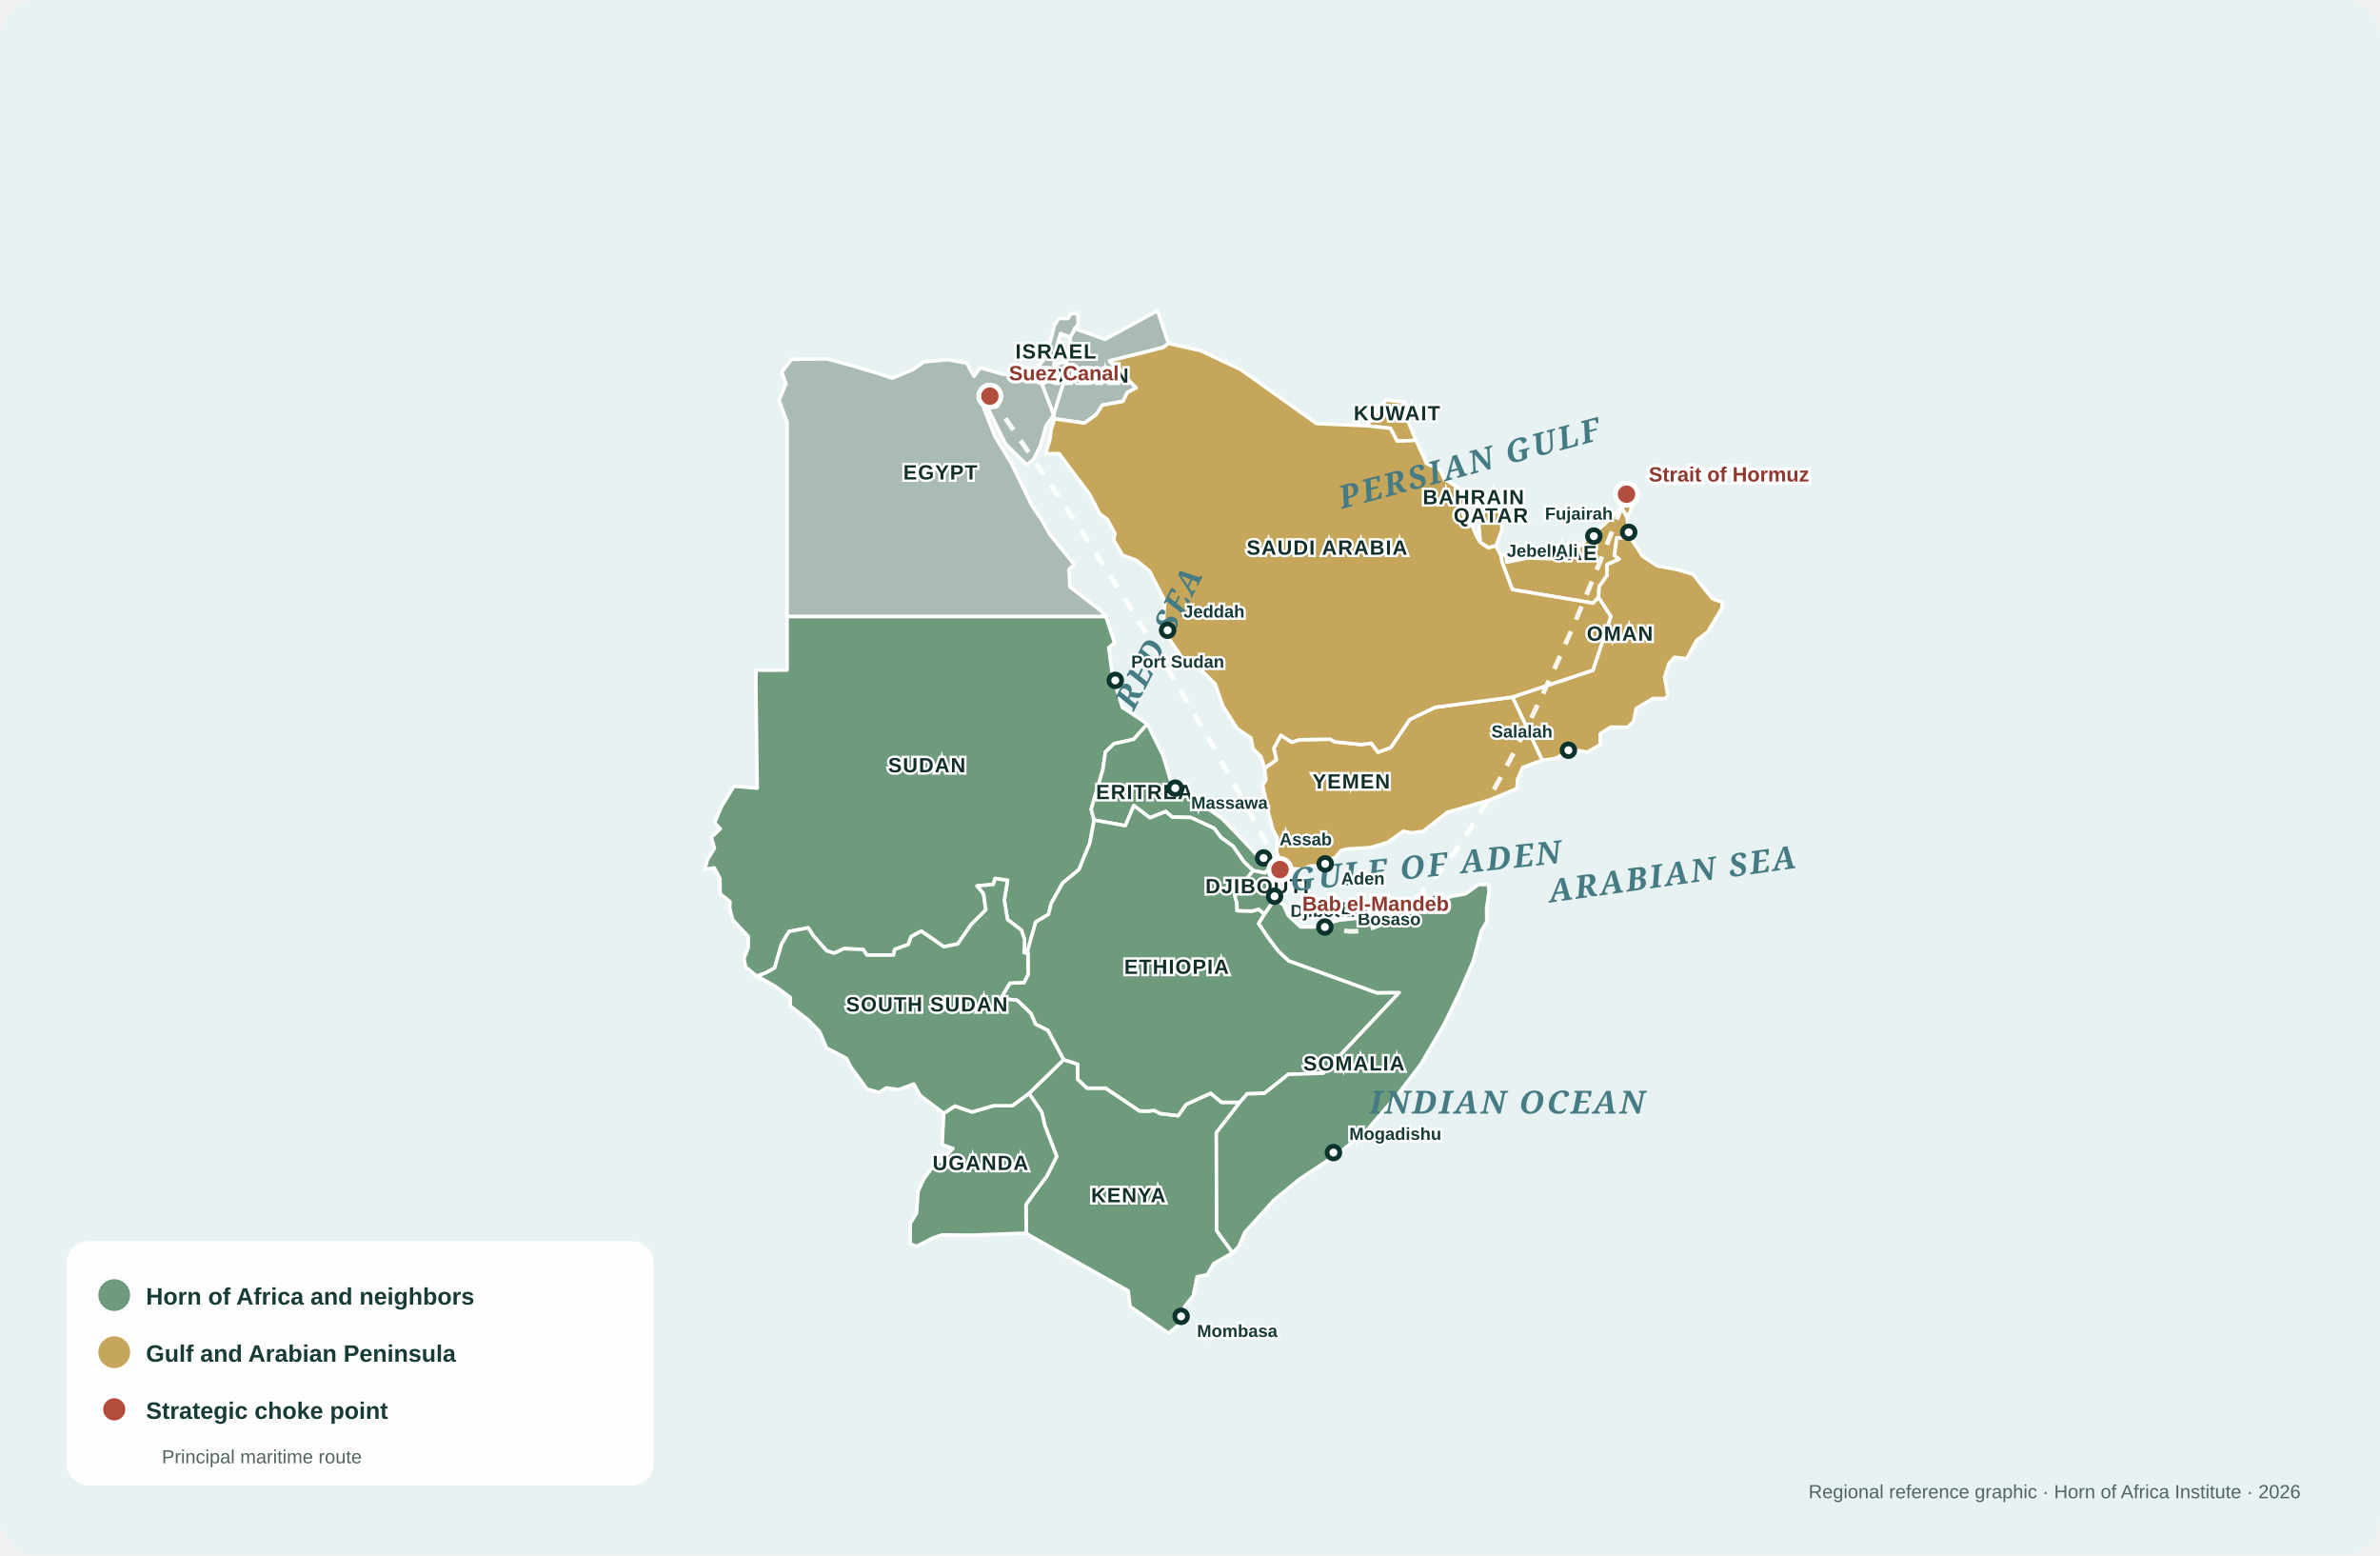
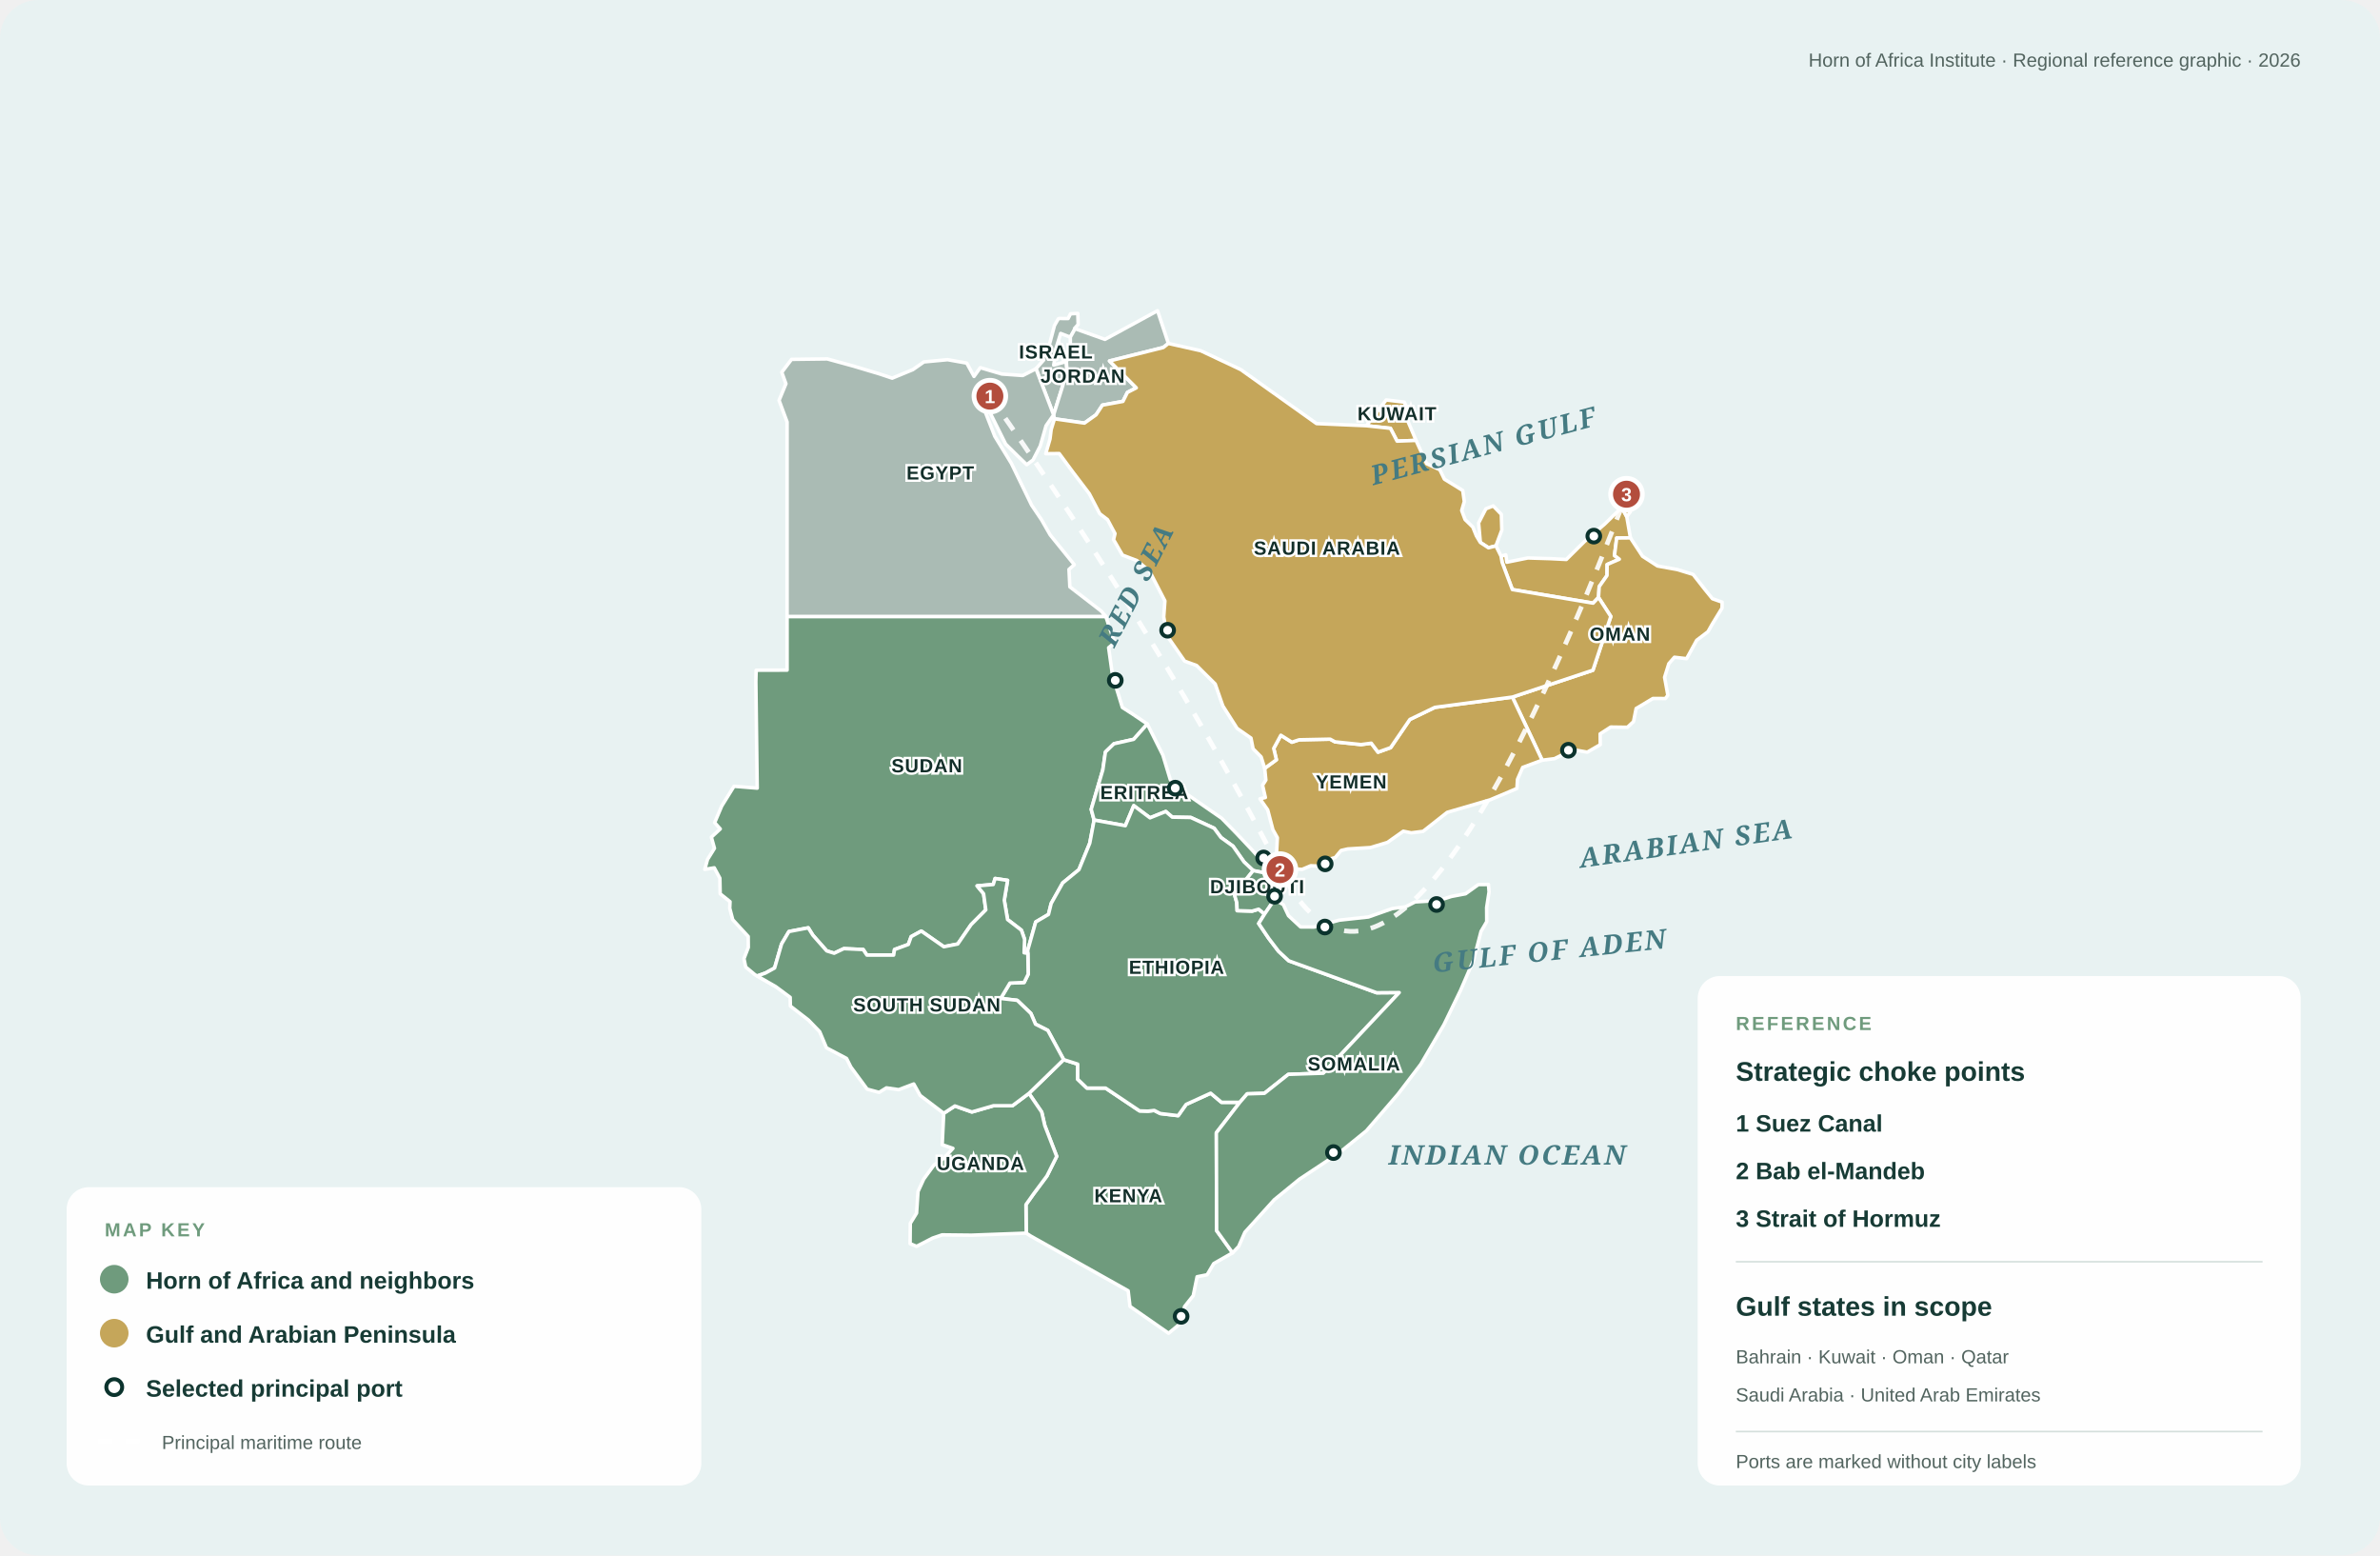
<svg xmlns="http://www.w3.org/2000/svg" viewBox="0 0 1500 980" role="img" aria-labelledby="title desc">
  <style>
-   .ocean{fill:#e8f2f2}.country{stroke:#fff;stroke-width:2.2;stroke-linejoin:round}.horn{fill:#6f9b7d}.gulf{fill:#c5a65a}.partner{fill:#aabbb4}.country-label{font:700 13px Arial,sans-serif;fill:#132f2a;text-anchor:middle;letter-spacing:.05em;paint-order:stroke;stroke:#fff;stroke-width:3px}.sea-label{font:italic 700 20px Georgia,serif;fill:#457b82;text-anchor:middle;letter-spacing:.08em}.port circle{fill:#fff;stroke:#0b332d;stroke-width:3}.port text{font:600 11px Arial,sans-serif;fill:#173b35;paint-order:stroke;stroke:#fff;stroke-width:3px}.route{fill:none;stroke:#fff;stroke-width:3;stroke-dasharray:9 8;opacity:.9}.choke{fill:#b34d3d;stroke:#fff;stroke-width:3}.choke-label{font:700 13px Arial,sans-serif;fill:#8e382e;paint-order:stroke;stroke:#fff;stroke-width:4px}.legend{font:600 15px Arial,sans-serif;fill:#173b35}.small{font:12px Arial,sans-serif;fill:#52645f}
+   .ocean{fill:#e8f2f2}.country{stroke:#fff;stroke-width:2.2;stroke-linejoin:round}.horn{fill:#6f9b7d}.gulf{fill:#c5a65a}.partner{fill:#aabbb4}.country-label{font:700 12px Arial,sans-serif;fill:#132f2a;text-anchor:middle;letter-spacing:.04em;paint-order:stroke;stroke:#fff;stroke-width:3px}.sea-label{font:italic 700 17px Georgia,serif;fill:#457b82;text-anchor:middle;letter-spacing:.09em}.port{fill:#fff;stroke:#0b332d;stroke-width:2.5}.route{fill:none;stroke:#fff;stroke-width:3;stroke-dasharray:9 8;opacity:.9}.choke{fill:#b34d3d;stroke:#fff;stroke-width:3}.choke-num{font:700 12px Arial,sans-serif;fill:#fff;text-anchor:middle;dominant-baseline:middle}.legend{font:600 15px Arial,sans-serif;fill:#173b35}.panel-head{font:700 12px Arial,sans-serif;fill:#6f9b7d;letter-spacing:.12em}.panel-title{font:700 17px Arial,sans-serif;fill:#173b35}.small{font:12px Arial,sans-serif;fill:#52645f}.panel-line{stroke:#d4dfdc;stroke-width:1}
</style>
  <rect class="ocean" width="1500" height="980" rx="24" />
  <path class="country horn" d="M736.5,840.038L712.182,823.132L711.024,813.303L649.65,778.832L646.785,776.969L646.603,759.003L651.478,752.154L659.828,740.95L665.984,728.6L658.487,709.173L656.537,700.691L648.492,688.914L658.914,678.828L670.372,667.652L679.209,670.489L679.209,680.002L684.999,685.561L696.762,685.561L718.216,699.946L723.518,700.118L727.48,699.659L731.259,701.608L742.534,702.955L747.532,695.877L763.012,688.799L769.838,694.53L781.418,694.53L766.608,713.729L766.791,775.393L776.847,789.377L764.963,796.139L760.818,803.188L754.48,804.449L752.042,816.369L746.617,823.189L743.326,834.45Z" />
  <path class="country horn" d="M488.749,621.547L475.828,614.154L469.977,609.283L468.88,604.011L471.622,596.962L471.561,590.056L461.81,579.482L459.92,572.233L460.103,568.135L453.887,563.149L453.704,553.321L450.169,546.788L444.196,547.762L445.902,541.544L450.291,534.495L448.34,527.474L453.947,522.288L450.413,518.334L454.862,507.875L462.602,495.41L477.229,496.585L476.376,429.39L476.559,422.284L496.062,422.226L496.062,388.414L564.141,388.414L629.781,388.414L696.945,388.414L702.43,405.034L698.713,408.1L701.151,425.522L707.367,445.752L713.828,449.907L723.092,456.182L714.498,465.839L702.065,468.618L696.701,473.805L695.056,485.066L687.742,509.938L689.571,516.7L686.828,531.257L680.002,547.934L669.763,556.33L662.51,569.253L660.803,576.158L652.758,580.915L647.761,598.624L648.004,613.839L647.822,600.658L645.445,600.314L645.749,591.89L643.738,586.073L635.023,579.396L632.95,567.19L635.023,554.696L627.16,553.521L626.002,557.304L615.824,558.163L619.908,563.121L621.309,573.293L612.045,582.577L603.635,594.784L594.858,596.532L580.657,586.646L574.258,590.142L572.49,595.07L563.775,598.28L563.226,601.776L546.344,601.776L544.028,598.28L531.838,597.707L525.744,600.601L521.051,599.139L512.335,589.282L509.41,584.612L497.22,586.933L492.588,594.784L488.2,609.913L482.41,613.094L477.229,614.957Z" />
  <path class="country partner" d="M677.564,207.117L674.577,212.447L668.483,210.097L664.948,221.387L669.153,223.278L664.826,225.599L664.094,230.069L672.079,227.777L672.505,234.368L664.034,261.417L662.388,257.033L652.941,232.333L657.817,226.774L656.659,225.8L661.169,217.891L664.582,205.111L667.02,200.842L667.508,200.67L673.176,200.699L674.699,197.718L679.27,197.489L679.514,204.424L677.198,207.003Z" />
  <path class="country partner" d="M674.577,212.447L677.564,207.117L696.397,213.822L729.552,195.77L736.378,216.401L733.148,218.951L699.261,227.433L716.144,244.368L710.536,247.262L707.733,252.907L694.812,255.257L690.789,261.36L683.476,266.575L664.582,263.882L664.034,261.417L672.505,234.368L672.079,227.777L674.577,222.82Z" />
  <path class="country gulf" d="M946.038,350.418L949.024,349.587L949.695,354.229L962.92,351.564L976.938,351.994L987.177,352.51L998.757,341.048L1011.373,330.188L1022.1,319.758L1025.269,325.546L1027.585,338.899L1018.931,338.985L1017.529,349.988L1020.576,352.338L1012.897,355.691L1012.836,362.596L1007.899,369.617L1007.473,376.437L1004.06,380.018L953.169,371.479L946.708,354.315Z" />
  <path class="country gulf" d="M932.995,341.793L931.898,329.472L936.469,320.589L941.101,318.755L946.22,324.056L946.525,333.971L942.807,343.942L938.114,345.146Z" />
  <path class="country gulf" d="M885.029,253.394L888.564,260.873L887.04,264.741L892.465,277.493L880.519,277.951L876.314,269.871L861.199,268.237L873.632,251.99Z" />
  <path class="country gulf" d="M1007.473,376.437L1007.899,369.617L1012.836,362.596L1012.897,355.691L1020.576,352.338L1017.529,349.988L1018.931,338.985L1027.585,338.899L1035.204,350.476L1044.651,356.608L1057.023,358.843L1067.079,361.909L1074.698,371.623L1079.269,377.239L1085.364,379.388L1085.303,383.17L1079.147,393.257L1076.465,398.013L1069.334,403.429L1062.996,415.006L1055.317,414.117L1051.782,418.158L1049.1,426.754L1051.172,438.072L1049.587,440.136L1041.786,440.078L1031.181,446.411L1029.536,454.663L1025.696,458.245L1015.152,458.102L1008.509,462.371L1008.57,469.191L1000.403,473.919L991.078,472.315L979.742,478.017L971.94,478.991L966.394,467.157L953.169,439.219L1003.938,422.284L1015.213,388.414ZM1025.269,325.546L1022.1,319.758L1026.976,313.998L1029.109,315.46L1027.524,322.452Z" />
  <path class="country horn" d="M689.571,516.7L687.742,509.938L695.056,485.066L696.701,473.805L702.065,468.618L714.498,465.839L723.092,456.182L732.904,475.782L737.597,491.312L746.861,499.565L769.96,515.554L779.346,525.182L788.549,534.953L793.852,540.77L802.141,545.871L797.082,549.997L789.829,548.536L784.039,543.062L777.091,533.148L769.534,527.704L765.206,521.858L750.457,515.067L738.816,514.866L734.733,511.313L724.798,515.296L714.559,507.617L709.257,520.254Z" />
  <path class="country gulf" d="M953.169,439.219L966.394,467.157L971.94,478.991L959.69,483.518L956.399,491.055L956.033,496.814L939.151,503.949L912.09,511.858L896.914,523.807L889.478,524.752L884.42,523.749L874.485,530.77L863.698,534.036L849.497,534.896L845.23,535.87L841.513,540.34L837.064,541.572L834.443,545.871L826.093,545.498L820.669,547.79L808.967,546.931L804.578,537.045L805.066,527.79L802.262,522.804L798.971,510.282L794.096,503.319L797.509,502.488L795.741,494.751L797.813,491.484L797.082,484.12L804.457,478.704L802.75,471.57L807.26,463.26L814.208,467.644L818.779,466.125L838.343,465.724L841.391,467.415L857.786,469.134L864.246,468.274L868.512,473.919L876.436,471.082L888.564,453.317L904.35,445.695Z" />
  <path class="country gulf" d="M664.582,263.882L683.476,266.575L690.789,261.36L694.812,255.257L707.733,252.907L710.536,247.262L716.144,244.368L699.261,227.433L733.148,218.951L736.378,216.401L756.796,220.986L781.967,232.849L829.75,266.89L861.199,268.237L876.314,269.871L880.519,277.951L892.465,277.493L899.108,292.106L907.458,295.975L910.322,301.906L921.902,309.041L922.878,316.004L921.232,321.649L923.365,327.351L928.241,332.079L930.496,337.638L932.995,341.793L938.114,345.146L942.807,343.942L946.038,350.418L946.708,354.315L953.169,371.479L1004.06,380.018L1007.473,376.437L1015.213,388.414L1003.938,422.284L953.169,439.219L904.35,445.695L888.564,453.317L876.436,471.082L868.512,473.919L864.246,468.274L857.786,469.134L841.391,467.415L838.343,465.724L818.779,466.125L814.208,467.644L807.26,463.26L802.75,471.57L804.457,478.704L797.082,484.12L794.827,476.899L789.768,471.799L788.427,465.036L779.712,458.962L770.692,444.778L765.877,430.966L754.175,419.332L746.617,416.553L735.403,400.42L733.453,388.643L734.184,378.614L724.493,359.846L716.57,353.226L707.428,349.731L701.821,340.017L702.735,336.206L698.042,327.437L693.106,323.655L686.523,311.047L676.162,297.407L667.568,285.774L659.097,285.86L661.778,276.547L662.51,270.644Z" />
  <path class="country partner" d="M696.945,388.414L629.781,388.414L564.141,388.414L496.062,388.414L496.062,326.091L496.062,265.888L491.004,252.248L495.331,241.789L492.71,234.54L498.866,226.43L521.355,226.144L537.689,230.614L554.45,235.628L562.312,238.265L575.355,232.878L582.303,228.035L597.235,226.631L609.303,228.78L613.874,237.176L617.835,231.645L631.366,235.657L644.591,236.603L652.941,232.333L662.388,257.033L664.034,261.417L659.28,268.237L655.623,281.017L651.052,289.843L647.09,292.794L641.422,287.321L633.804,279.785L621.736,255.515L619.968,257.033L626.977,274.914L637.399,291.934L650.198,318.297L656.415,327.495L661.9,337.065L677.076,355.805L673.724,358.757L674.273,369.76L693.959,384.947Z" />
  <path class="country horn" d="M881.86,625.387L834.016,676.191L811.953,676.936L796.899,688.885L786.05,689.2L781.418,694.53L769.838,694.53L763.012,688.799L747.532,695.877L742.534,702.955L731.259,701.608L727.48,699.659L723.518,700.118L718.216,699.946L696.762,685.561L684.999,685.561L679.209,680.002L679.209,670.489L670.372,667.652L660.377,649.227L652.636,645.302L649.711,638.539L641.117,630.287L630.695,629.083L636.485,619.427L645.445,619.026L648.004,613.839L647.761,598.624L652.758,580.915L660.803,576.158L662.51,569.253L669.763,556.33L680.002,547.934L686.828,531.257L689.571,516.7L709.257,520.254L714.559,507.617L724.798,515.296L734.733,511.313L738.816,514.866L750.457,515.067L765.206,521.858L769.534,527.704L777.091,533.148L784.039,543.062L789.829,548.536L783.856,556.014L778.127,563.952L779.468,568.622L779.712,573.78L789.159,574.067L793.242,572.863L797.021,575.901L793.303,581.889L799.581,591.202L805.797,599.369L812.258,605.386L867.659,625.501Z" />
  <path class="country horn" d="M789.829,548.536L797.082,549.997L802.141,545.871L806.163,551.114L805.615,558.135L795.985,562.204L803.238,566.817L797.021,575.901L793.242,572.863L789.159,574.067L779.712,573.78L779.468,568.622L778.127,563.952L783.856,556.014Z" />
  <path class="country horn" d="M646.785,776.969L612.289,778.259L593.761,778.058L587.788,780.093L577.671,785.308L573.587,783.588L573.709,770.808L577.671,764.361L578.585,750.75L582.181,742.899L588.641,734.073L595.163,729.575L600.587,723.557L593.822,721.265L594.797,701.465L601.806,696.851L612.533,700.634L626.185,696.679L638.07,696.708L648.492,688.914L656.537,700.691L658.487,709.173L665.984,728.6L659.828,740.95L651.478,752.154L646.603,759.003Z" />
  <path class="country horn" d="M594.797,701.465L579.926,690.203L575.903,682.982L566.457,686.564L558.655,685.447L554.084,688.283L546.527,686.249L536.227,672.266L533.545,666.907L520.868,660.202L516.602,650.03L509.532,642.723L498.134,633.897L498.013,628.396L488.749,621.547L477.229,614.957L482.41,613.094L488.2,609.913L492.588,594.784L497.22,586.933L509.41,584.612L512.335,589.282L521.051,599.139L525.744,600.601L531.838,597.707L544.028,598.28L546.344,601.776L563.226,601.776L563.775,598.28L572.49,595.07L574.258,590.142L580.657,586.646L594.858,596.532L603.635,594.784L612.045,582.577L621.309,573.293L619.908,563.121L615.824,558.163L626.002,557.304L627.16,553.521L635.023,554.696L632.95,567.19L635.023,579.396L643.738,586.073L645.749,591.89L645.445,600.314L647.822,600.658L648.004,613.839L645.445,619.026L636.485,619.427L630.695,629.083L641.117,630.287L649.711,638.539L652.636,645.302L660.377,649.227L670.372,667.652L658.914,678.828L648.492,688.914L638.07,696.708L626.185,696.679L612.533,700.634L601.806,696.851Z" />
  <path class="country horn" d="M901.485,567.705L906.909,567.362L914.711,564.84L923.67,563.149L931.715,557.361L938.114,557.304L938.48,561.974L936.956,571.832L937.017,580.715L933.422,586.847L928.668,605.157L920.501,624.04L910.018,645.674L895.512,670.489L881.068,689.43L861.138,712.525L844.194,726.251L818.901,743.042L803.116,755.937L784.588,776.425L780.687,785.365L776.847,789.377L766.791,775.393L766.608,713.729L781.418,694.53L786.05,689.2L796.899,688.885L811.953,676.936L834.016,676.191L881.86,625.387L867.659,625.501L812.258,605.386L805.797,599.369L799.581,591.202L793.303,581.889L797.021,575.901L803.238,566.817L808.784,569.94L812.075,576.961L819.693,584.038L828.104,584.096L844.072,579.769L862.479,577.763L877.411,572.491L885.822,571.373L891.855,568.278Z" />
  <path class="route" d="M 623.874 249.598 Q 733.07 405.352 806.714 547.9 T 1025.108 311.392" />
  <text class="country-label" x="592.6" y="302.1">EGYPT</text>
  <text class="country-label" x="584.1" y="486.6">SUDAN</text>
  <text class="country-label" x="584.1" y="637.3">SOUTH SUDAN</text>
  <text class="country-label" x="721.2" y="503.5">ERITREA</text>
  <text class="country-label" x="792.3" y="562.8">DJIBOUTI</text>
  <text class="country-label" x="741.5" y="613.6">ETHIOPIA</text>
  <text class="country-label" x="853.3" y="674.5">SOMALIA</text>
  <text class="country-label" x="711.1" y="757.5">KENYA</text>
  <text class="country-label" x="617.9" y="737.2">UGANDA</text>
  <text class="country-label" x="836.3" y="349.5">SAUDI ARABIA</text>
  <text class="country-label" x="851.6" y="496.8">YEMEN</text>
  <text class="country-label" x="1020.9" y="403.7">OMAN</text>
-   <text class="country-label" x="992.1" y="352.9">UAE</text>
-   <text class="country-label" x="939.6" y="329.2">QATAR</text>
  <text class="country-label" x="880.4" y="264.8">KUWAIT</text>
-   <text class="country-label" x="928.6" y="317.7">BAHRAIN</text>
  <text class="country-label" x="665.4" y="225.9">ISRAEL</text>
  <text class="country-label" x="682.3" y="241.1">JORDAN</text>
-   <text class="sea-label" x="736.456" y="405.352" transform="rotate(-63 736.4562 405.3515)">RED SEA</text>
-   <text class="sea-label" x="898.981" y="552.64" transform="rotate(-6 898.9813 552.6399)">GULF OF ADEN</text>
-   <text class="sea-label" x="949.77" y="701.621" transform="rotate(0 949.7704 701.6212)">INDIAN OCEAN</text>
-   <text class="sea-label" x="1054.734" y="557.719" transform="rotate(-8 1054.734 557.7188)">ARABIAN SEA</text>
-   <text class="sea-label" x="927.762" y="298.694" transform="rotate(-15 927.7618 298.6945)">PERSIAN GULF</text>
-   <g class="port">
-     <circle cx="702.9" cy="428.7" r="4" />
-     <text x="712.9" y="420.7" text-anchor="start">Port Sudan</text>
-   </g>
-   <g class="port">
-     <circle cx="740.7" cy="496.6" r="4" />
-     <text x="750.7" y="509.6" text-anchor="start">Massawa</text>
-   </g>
-   <g class="port">
-     <circle cx="796.4" cy="540.6" r="4" />
-     <text x="806.4" y="532.6" text-anchor="start">Assab</text>
-   </g>
-   <g class="port">
-     <circle cx="803.3" cy="564.7" r="4" />
-     <text x="813.3" y="577.7" text-anchor="start">Djibouti</text>
-   </g>
-   <g class="port">
-     <circle cx="835.0" cy="584.1" r="4" />
-     <text x="845.0" y="576.1" text-anchor="start">Berbera</text>
-   </g>
-   <g class="port">
-     <circle cx="905.4" cy="569.9" r="4" />
-     <text x="895.4" y="582.9" text-anchor="end">Bosaso</text>
-   </g>
-   <g class="port">
-     <circle cx="840.4" cy="726.2" r="4" />
-     <text x="850.4" y="718.2" text-anchor="start">Mogadishu</text>
-   </g>
-   <g class="port">
-     <circle cx="744.4" cy="829.4" r="4" />
-     <text x="754.4" y="842.4" text-anchor="start">Mombasa</text>
-   </g>
-   <g class="port">
-     <circle cx="735.9" cy="397.1" r="4" />
-     <text x="745.9" y="389.1" text-anchor="start">Jeddah</text>
-   </g>
-   <g class="port">
-     <circle cx="835.2" cy="544.3" r="4" />
-     <text x="845.2" y="557.3" text-anchor="start">Aden</text>
-   </g>
-   <g class="port">
-     <circle cx="988.5" cy="472.7" r="4" />
-     <text x="978.5" y="464.7" text-anchor="end">Salalah</text>
-   </g>
-   <g class="port">
-     <circle cx="1004.5" cy="337.8" r="4" />
-     <text x="994.5" y="350.8" text-anchor="end">Jebel Ali</text>
-   </g>
-   <g class="port">
-     <circle cx="1026.5" cy="335.4" r="4" />
-     <text x="1016.5" y="327.4" text-anchor="end">Fujairah</text>
+   <text class="sea-label" x="721.22" y="371.492" transform="rotate(-63 721.2195 371.4921)">RED SEA</text>
+   <text class="sea-label" x="976.858" y="605.122" transform="rotate(-6 976.8579 605.1219)">GULF OF ADEN</text>
+   <text class="sea-label" x="949.77" y="733.788" transform="rotate(0 949.7704 733.7876)">INDIAN OCEAN</text>
+   <text class="sea-label" x="1063.199" y="537.403" transform="rotate(-8 1063.199 537.4031)">ARABIAN SEA</text>
+   <text class="sea-label" x="936.227" y="286.844" transform="rotate(-15 936.2266 286.8437)">PERSIAN GULF</text>
+   <circle class="port" cx="702.9" cy="428.7" r="4" />
+   <circle class="port" cx="740.7" cy="496.6" r="4" />
+   <circle class="port" cx="796.4" cy="540.6" r="4" />
+   <circle class="port" cx="803.3" cy="564.7" r="4" />
+   <circle class="port" cx="835.0" cy="584.1" r="4" />
+   <circle class="port" cx="905.4" cy="569.9" r="4" />
+   <circle class="port" cx="840.4" cy="726.2" r="4" />
+   <circle class="port" cx="744.4" cy="829.4" r="4" />
+   <circle class="port" cx="735.9" cy="397.1" r="4" />
+   <circle class="port" cx="835.2" cy="544.3" r="4" />
+   <circle class="port" cx="988.5" cy="472.7" r="4" />
+   <circle class="port" cx="1004.5" cy="337.8" r="4" />
+   <g>
+     <circle class="choke" cx="623.874" cy="249.598" r="10" />
+     <text class="choke-num" x="623.874" y="250.598">1</text>
  </g>
  <g>
-     <circle class="choke" cx="623.874" cy="249.598" r="7" />
-     <text class="choke-label" x="635.874" y="239.598">Suez Canal</text>
+     <circle class="choke" cx="806.714" cy="547.9" r="10" />
+     <text class="choke-num" x="806.714" y="548.9">2</text>
  </g>
  <g>
-     <circle class="choke" cx="806.714" cy="547.9" r="7" />
-     <text class="choke-label" x="820.714" y="573.9">Bab el-Mandeb</text>
+     <circle class="choke" cx="1025.108" cy="311.392" r="10" />
+     <text class="choke-num" x="1025.108" y="312.392">3</text>
  </g>
-   <g>
-     <circle class="choke" cx="1025.108" cy="311.392" r="7" />
-     <text class="choke-label" x="1039.108" y="303.392">Strait of Hormuz</text>
+   <g transform="translate(42 748)">
+     <rect width="400" height="188" rx="14" fill="#fff" opacity=".96" />
+     <text class="panel-head" x="24" y="31">MAP KEY</text>
+     <circle cx="30" cy="58" r="9" fill="#6f9b7d" />
+     <text class="legend" x="50" y="64">Horn of Africa and neighbors</text>
+     <circle cx="30" cy="92" r="9" fill="#c5a65a" />
+     <text class="legend" x="50" y="98">Gulf and Arabian Peninsula</text>
+     <circle cx="30" cy="126" r="5" class="port" />
+     <text class="legend" x="50" y="132">Selected principal port</text>
+     <path d="M20 160h30" class="route" stroke="#457b82" />
+     <text class="small" x="60" y="165">Principal maritime route</text>
  </g>
-   <g transform="translate(42 782)">
-     <rect width="370" height="154" rx="14" fill="#fff" opacity=".94" />
-     <circle cx="30" cy="34" r="10" fill="#6f9b7d" />
-     <text class="legend" x="50" y="40">Horn of Africa and neighbors</text>
-     <circle cx="30" cy="70" r="10" fill="#c5a65a" />
-     <text class="legend" x="50" y="76">Gulf and Arabian Peninsula</text>
-     <circle cx="30" cy="106" r="7" fill="#b34d3d" />
-     <text class="legend" x="50" y="112">Strategic choke point</text>
-     <path d="M20 135h30" class="route" stroke="#457b82" />
-     <text class="small" x="60" y="140">Principal maritime route</text>
+   <g transform="translate(1070 615)">
+     <rect width="380" height="321" rx="14" fill="#fff" opacity=".96" />
+     <text class="panel-head" x="24" y="34">REFERENCE</text>
+     <text class="panel-title" x="24" y="66">Strategic choke points</text>
+     <text class="legend" x="24" y="98">1  Suez Canal</text>
+     <text class="legend" x="24" y="128">2  Bab el-Mandeb</text>
+     <text class="legend" x="24" y="158">3  Strait of Hormuz</text>
+     <line class="panel-line" x1="24" y1="180" x2="356" y2="180" />
+     <text class="panel-title" x="24" y="214">Gulf states in scope</text>
+     <text class="small" x="24" y="244">Bahrain · Kuwait · Oman · Qatar</text>
+     <text class="small" x="24" y="268">Saudi Arabia · United Arab Emirates</text>
+     <line class="panel-line" x1="24" y1="287" x2="356" y2="287" />
+     <text class="small" x="24" y="310">Ports are marked without city labels</text>
  </g>
-   <text class="small" x="1450" y="944" text-anchor="end">Regional reference graphic · Horn of Africa Institute · 2026</text>
+   <text class="small" x="1450" y="42" text-anchor="end">Horn of Africa Institute · Regional reference graphic · 2026</text>
</svg>
